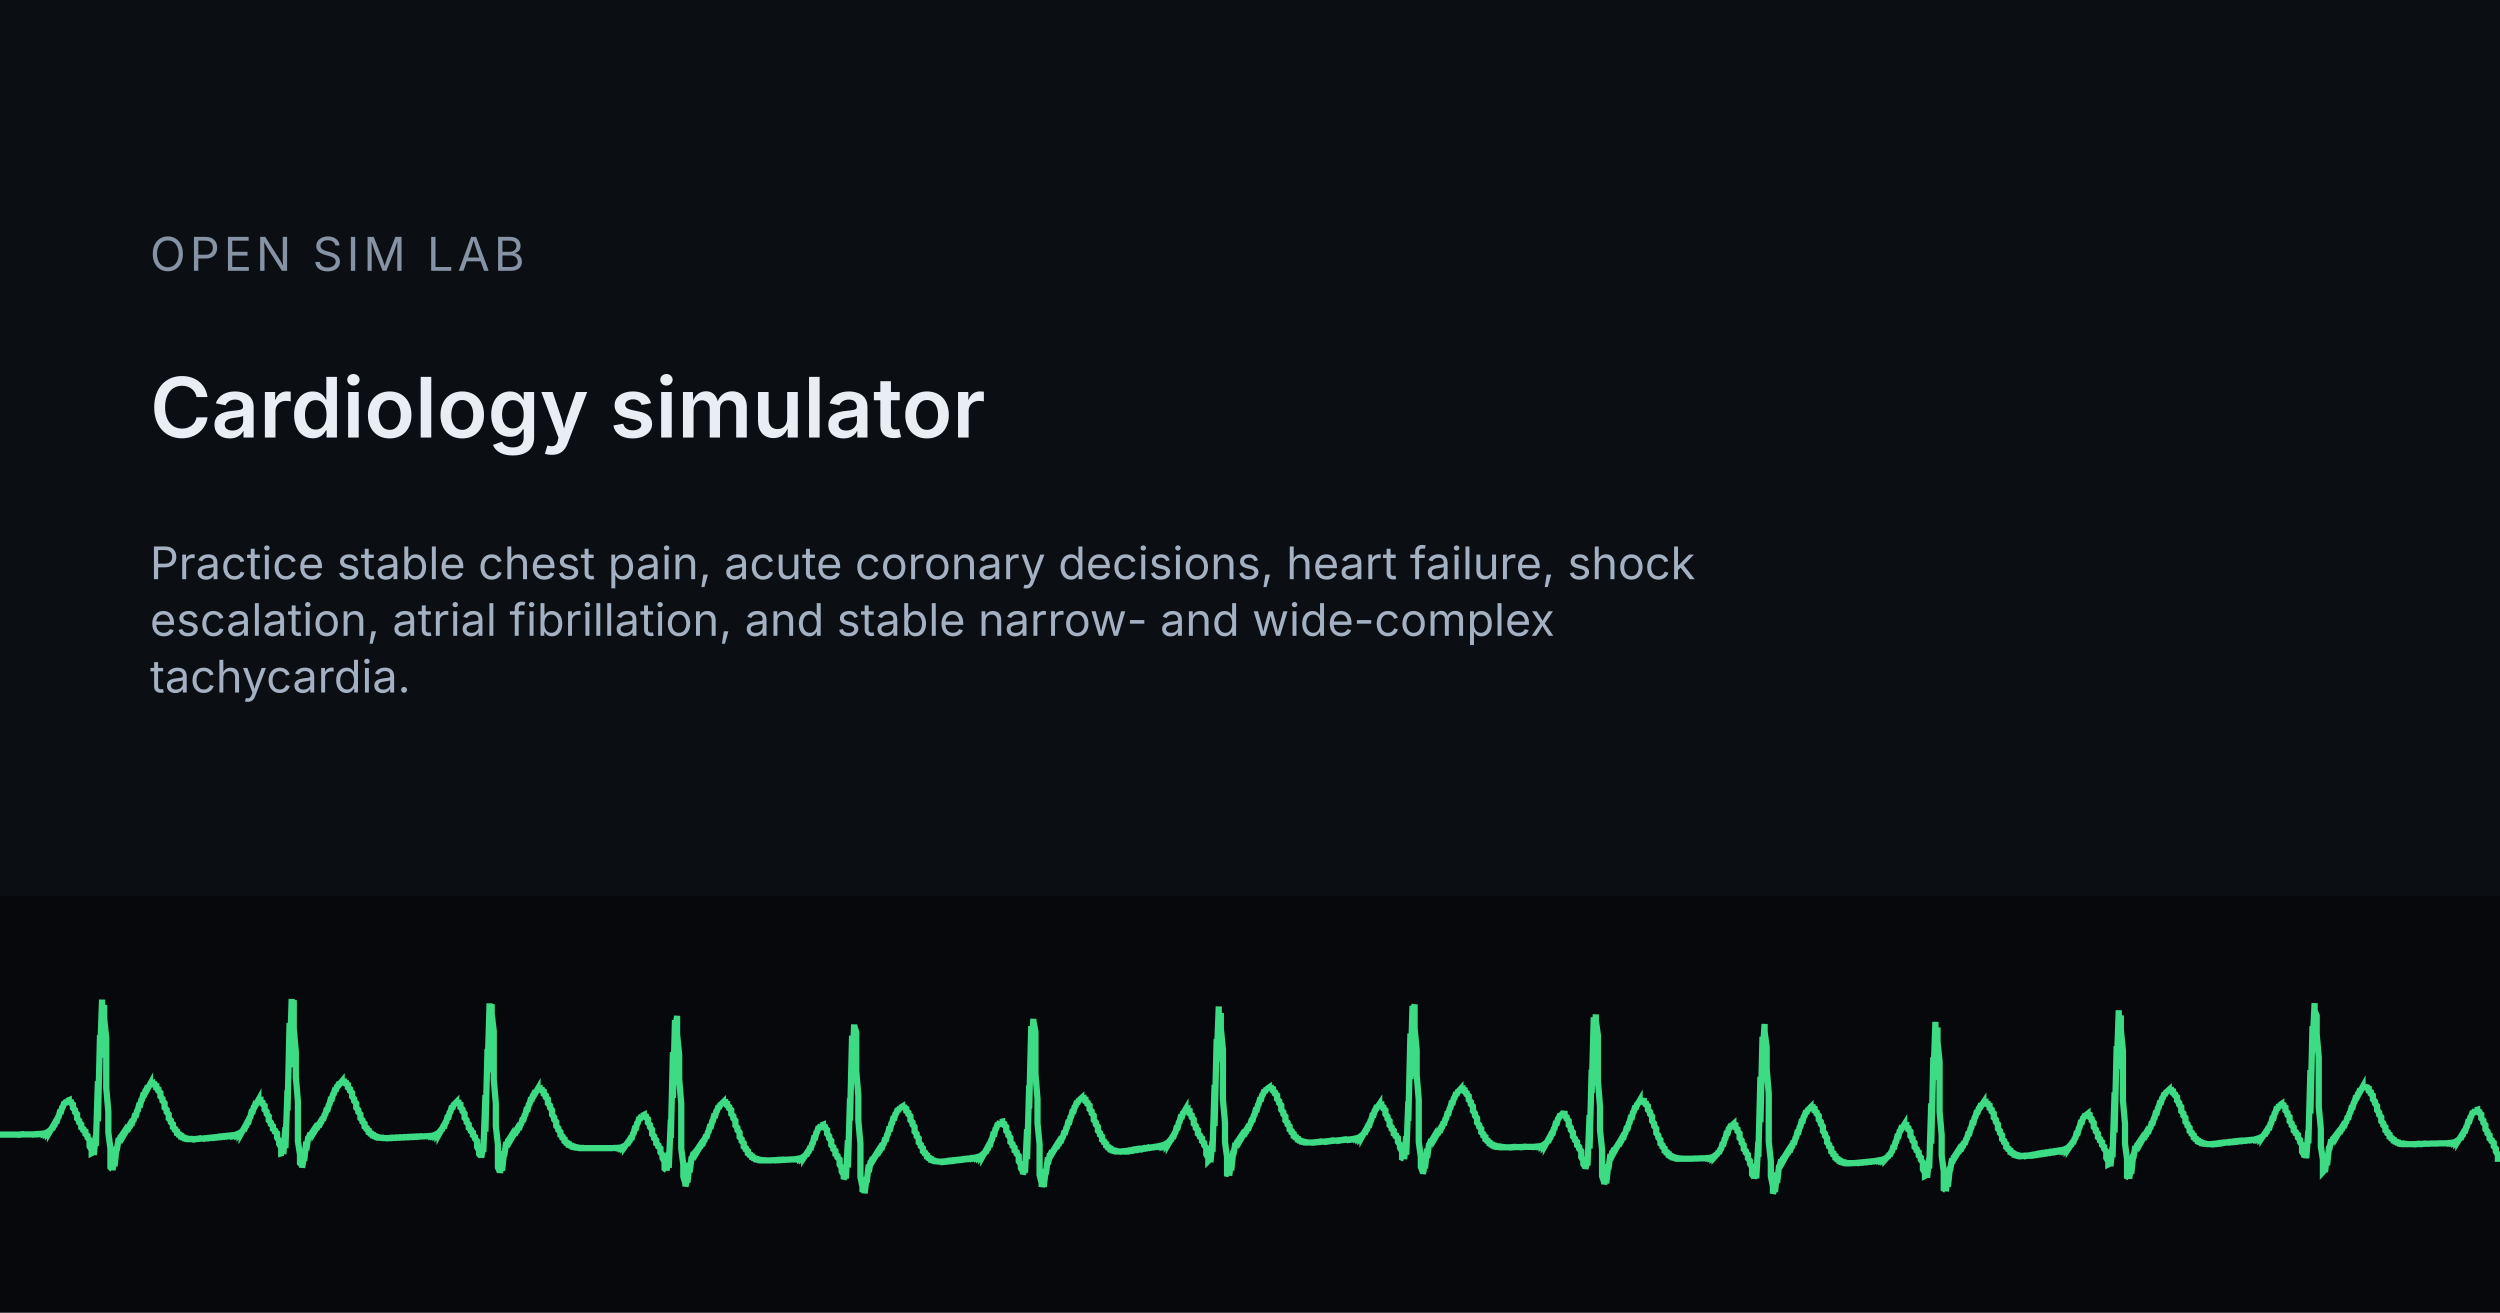
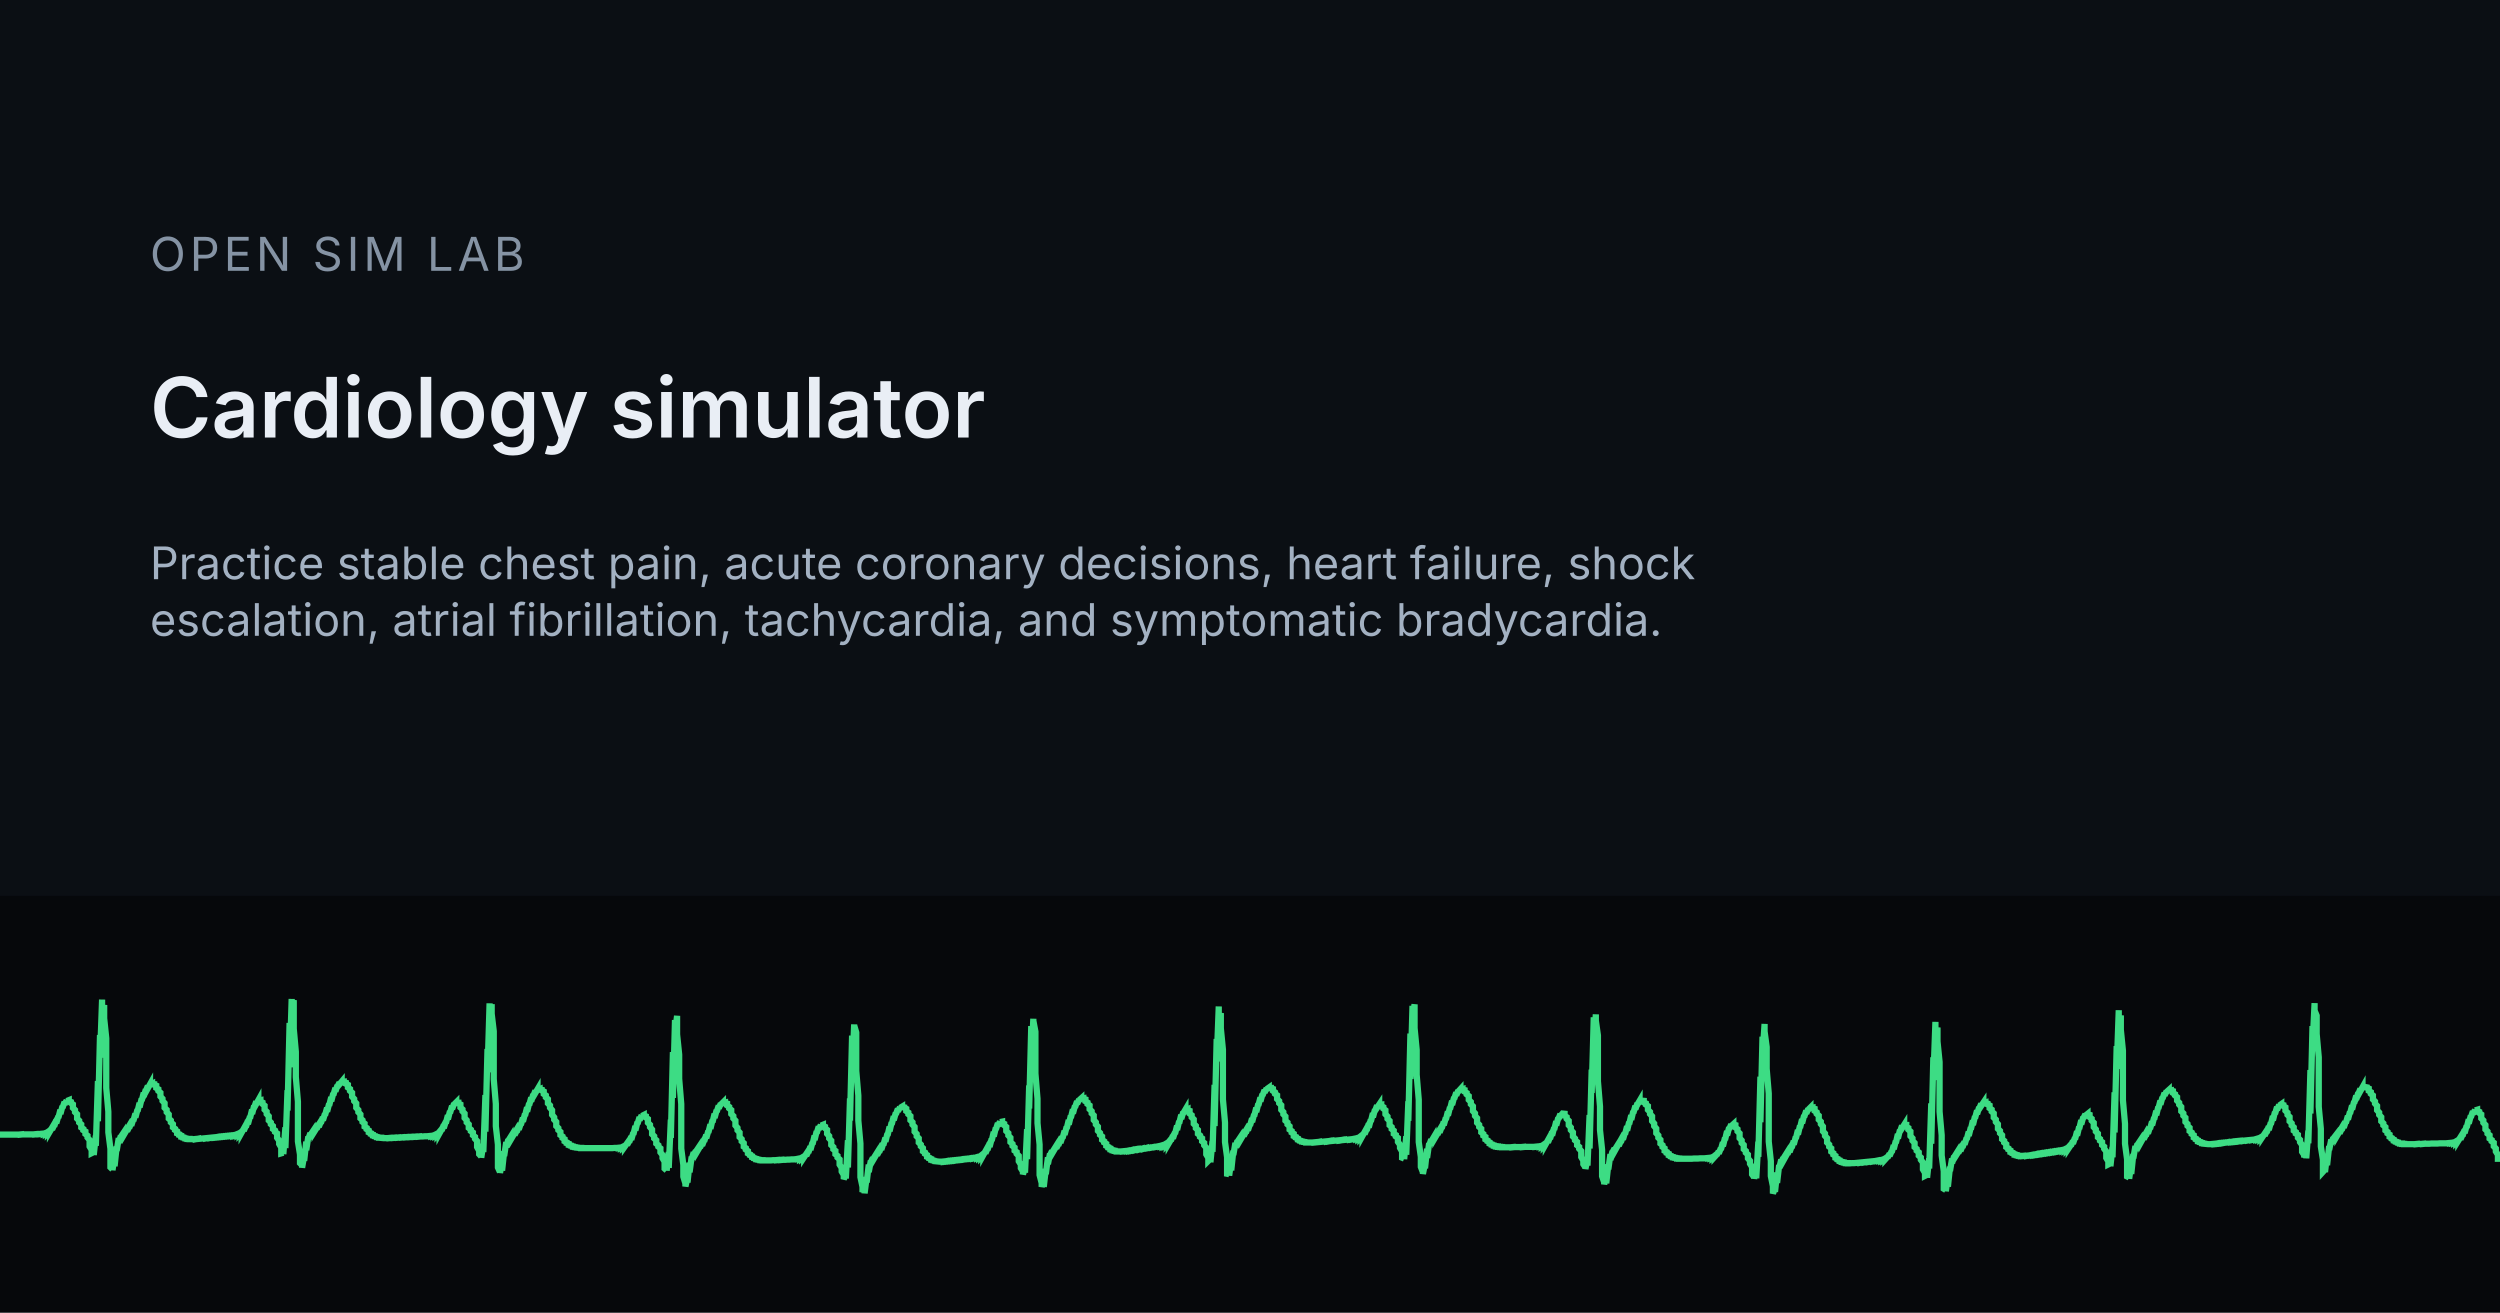
<svg xmlns="http://www.w3.org/2000/svg" width="1200" height="630" viewBox="0 0 1200 630">
  <rect width="1200" height="630" fill="#0B0F14" />
  <rect x="0" y="430" width="1200" height="200" fill="#06080B" />
  <g transform="translate(0 455)">
    <path d="M0 89.6 L0 89.6 L1 89.6 L1 89.6 L2 89.6 L2 89.6 L3 89.6 L3 89.6 L4 89.6 L4 89.6 L5 89.6 L5 89.6 L6 89.6 L6 89.6 L7 89.6 L7 89.6 L8 89.6 L8 89.6 L9 89.6 L9 89.6 L10 89.5 L10 89.6 L11 89.5 L11 89.5 L12 89.5 L12 89.5 L13 89.5 L13 89.5 L14 89.5 L14 89.5 L15 89.5 L15 89.5 L16 89.5 L16 89.5 L17 89.4 L17 89.5 L18 89.4 L18 89.4 L19 89.3 L19 89.4 L20 89.3 L20 89.3 L21 89.1 L21 89.2 L22 88.8 L22 89.0 L23 88.3 L23 88.7 L24 87.6 L24 88.0 L25 86.3 L25 87.2 L26 85.0 L26 85.7 L27 82.6 L27 84.2 L28 80.7 L28 81.6 L29 77.7 L29 79.7 L30 75.9 L30 76.8 L31 73.9 L31 75.1 L32 73.2 L32 73.5 L33 73.1 L33 73.5 L34 73.9 L34 74.4 L35 75.1 L35 76.8 L36 77.8 L36 78.8 L37 79.8 L37 81.9 L38 82.9 L38 83.8 L39 84.7 L39 86.2 L40 86.9 L40 87.5 L41 88.1 L41 89.3 L42 90.1 L42 91.0 L43 92.2 L43 95.3 L44 97.0 L44 98.5 L45 98.0 L45 99.4 L46 90.1 L46 95.0 L47 63.9 L47 83.2 L48 41.8 L48 52.7 L49 24.8 L49 32.7 L50 27.4 L50 33.8 L51 43.4 L51 67.2 L52 78.6 L52 88.5 L53 96.4 L53 105.3 L54 106.3 L54 106.7 L55 99.9 L55 104.8 L56 95.3 L56 97.4 L57 91.3 L57 93.5 L58 90.2 L58 90.7 L59 89.2 L59 89.8 L60 88.4 L60 88.8 L61 87.1 L61 88.0 L62 85.9 L62 86.5 L63 83.9 L63 85.3 L64 82.2 L64 83.1 L65 79.5 L65 81.4 L66 77.5 L66 78.5 L67 74.4 L67 76.5 L68 72.3 L68 73.4 L69 69.5 L69 71.4 L70 67.9 L70 68.7 L71 66.2 L71 67.3 L72 65.5 L72 65.7 L73 65.2 L73 65.3 L74 65.4 L74 65.7 L75 66.1 L75 67.2 L76 67.8 L76 68.6 L77 69.5 L77 71.3 L78 72.4 L78 73.4 L79 74.5 L79 76.7 L80 77.7 L80 78.8 L81 79.9 L81 81.9 L82 82.8 L82 83.7 L83 84.6 L83 86.1 L84 86.8 L84 87.4 L85 88.0 L85 89.0 L86 89.4 L86 89.8 L87 90.1 L87 90.7 L88 90.9 L88 91.1 L89 91.3 L89 91.5 L90 91.6 L90 91.7 L91 91.7 L91 91.8 L92 91.8 L92 91.8 L93 91.8 L93 91.8 L94 91.7 L94 91.8 L95 91.6 L95 91.7 L96 91.6 L96 91.6 L97 91.5 L97 91.5 L98 91.4 L98 91.4 L99 91.3 L99 91.4 L100 91.2 L100 91.2 L101 91.1 L101 91.2 L102 91.0 L102 91.0 L103 90.9 L103 91.0 L104 90.8 L104 90.9 L105 90.7 L105 90.8 L106 90.6 L106 90.7 L107 90.5 L107 90.6 L108 90.4 L108 90.5 L109 90.3 L109 90.4 L110 90.2 L110 90.3 L111 90.1 L111 90.2 L112 90.0 L112 90.1 L113 89.7 L113 89.9 L114 89.5 L114 89.6 L115 88.9 L115 89.3 L116 88.2 L116 88.6 L117 86.8 L117 87.8 L118 85.4 L118 86.1 L119 82.8 L119 84.6 L120 80.8 L120 81.8 L121 77.6 L121 79.7 L122 75.7 L122 76.6 L123 73.7 L123 74.9 L124 73.1 L124 73.3 L125 73.1 L125 73.7 L126 74.2 L126 74.9 L127 75.7 L127 77.6 L128 78.6 L128 79.7 L129 80.8 L129 82.8 L130 83.8 L130 84.6 L131 85.5 L131 86.9 L132 87.6 L132 88.3 L133 89.0 L133 91.1 L134 92.5 L134 94.1 L135 95.8 L135 98.6 L136 98.3 L136 99.0 L137 86.1 L137 96.1 L138 68.3 L138 78.1 L139 36.0 L139 57.3 L140 24.5 L140 28.4 L141 25.1 L141 38.8 L142 49.9 L142 62.0 L143 73.8 L143 92.9 L144 99.2 L144 103.3 L145 104.3 L145 105.5 L146 99.7 L146 102.2 L147 93.0 L147 97.1 L148 90.5 L148 91.6 L149 88.9 L149 89.8 L150 88.3 L150 88.6 L151 87.3 L151 88.0 L152 86.4 L152 86.9 L153 84.8 L153 85.9 L154 83.5 L154 84.2 L155 81.2 L155 82.8 L156 79.5 L156 80.4 L157 76.7 L157 78.6 L158 74.7 L158 75.7 L159 71.6 L159 73.6 L160 69.7 L160 70.7 L161 67.2 L161 68.9 L162 65.9 L162 66.5 L163 64.6 L163 65.4 L164 64.2 L164 64.3 L165 64.2 L165 64.4 L166 64.7 L166 65.2 L167 65.7 L167 67.0 L168 67.7 L168 68.6 L169 69.5 L169 71.4 L170 72.5 L170 73.5 L171 74.6 L171 76.7 L172 77.8 L172 78.8 L173 79.9 L173 81.8 L174 82.7 L174 83.5 L175 84.3 L175 85.8 L176 86.4 L176 87.0 L177 87.6 L177 88.5 L178 88.9 L178 89.3 L179 89.6 L179 90.1 L180 90.3 L180 90.5 L181 90.7 L181 90.9 L182 91.0 L182 91.1 L183 91.1 L183 91.2 L184 91.3 L184 91.3 L185 91.3 L185 91.3 L186 91.3 L186 91.3 L187 91.2 L187 91.3 L188 91.2 L188 91.2 L189 91.1 L189 91.2 L190 91.1 L190 91.1 L191 91.0 L191 91.1 L192 91.0 L192 91.0 L193 90.9 L193 91.0 L194 90.9 L194 90.9 L195 90.8 L195 90.9 L196 90.8 L196 90.8 L197 90.7 L197 90.8 L198 90.7 L198 90.7 L199 90.6 L199 90.7 L200 90.6 L200 90.6 L201 90.5 L201 90.6 L202 90.5 L202 90.5 L203 90.5 L203 90.5 L204 90.4 L204 90.4 L205 90.4 L205 90.4 L206 90.3 L206 90.3 L207 90.2 L207 90.3 L208 90.0 L208 90.1 L209 89.6 L209 89.9 L210 89.2 L210 89.4 L211 88.2 L211 88.9 L212 87.1 L212 87.7 L213 85.0 L213 86.5 L214 83.3 L214 84.2 L215 80.3 L215 82.3 L216 78.3 L216 79.3 L217 75.8 L217 77.4 L218 74.6 L218 75.1 L219 74.1 L219 74.3 L220 74.3 L220 74.6 L221 75.1 L221 76.6 L222 77.5 L222 78.4 L223 79.5 L223 81.6 L224 82.7 L224 83.7 L225 84.7 L225 86.4 L226 87.2 L226 87.9 L227 88.6 L227 89.9 L228 90.7 L228 91.6 L229 92.7 L229 95.6 L230 97.4 L230 99.0 L231 100.1 L231 100.7 L232 94.1 L232 98.0 L233 70.6 L233 88.2 L234 48.5 L234 59.7 L235 26.6 L235 38.3 L236 27.0 L236 31.6 L237 40.0 L237 63.0 L238 74.9 L238 85.6 L239 94.4 L239 105.4 L240 107.6 L240 108.0 L241 102.4 L241 106.9 L242 97.6 L242 99.9 L243 93.2 L243 95.7 L244 91.9 L244 92.5 L245 90.9 L245 91.5 L246 90.2 L246 90.6 L247 88.9 L247 89.8 L248 87.8 L248 88.4 L249 85.8 L249 87.2 L250 84.2 L250 85.0 L251 81.5 L251 83.4 L252 79.6 L252 80.6 L253 76.5 L253 78.6 L254 74.5 L254 75.5 L255 71.8 L255 73.6 L256 70.2 L256 71.0 L257 68.5 L257 69.6 L258 67.9 L258 68.2 L259 67.8 L259 67.9 L260 68.1 L260 68.4 L261 68.9 L261 70.1 L262 70.8 L262 71.7 L263 72.6 L263 74.6 L264 75.6 L264 76.7 L265 77.9 L265 80.1 L266 81.3 L266 82.4 L267 83.5 L267 85.5 L268 86.5 L268 87.4 L269 88.3 L269 89.8 L270 90.5 L270 91.2 L271 91.8 L271 92.8 L272 93.3 L272 93.7 L273 94.0 L273 94.6 L274 94.8 L274 95.0 L275 95.2 L275 95.5 L276 95.6 L276 95.7 L277 95.8 L277 95.9 L278 96.0 L278 96.0 L279 96.0 L279 96.1 L280 96.1 L280 96.1 L281 96.1 L281 96.1 L282 96.1 L282 96.1 L283 96.1 L283 96.1 L284 96.1 L284 96.1 L285 96.1 L285 96.1 L286 96.1 L286 96.1 L287 96.1 L287 96.1 L288 96.1 L288 96.1 L289 96.1 L289 96.1 L290 96.1 L290 96.1 L291 96.1 L291 96.1 L292 96.1 L292 96.1 L293 96.1 L293 96.1 L294 96.1 L294 96.1 L295 96.0 L295 96.0 L296 96.0 L296 96.0 L297 95.9 L297 96.0 L298 95.8 L298 95.9 L299 95.4 L299 95.7 L300 94.9 L300 95.2 L301 93.8 L301 94.6 L302 92.7 L302 93.3 L303 90.5 L303 92.1 L304 88.6 L304 89.6 L305 85.5 L305 87.6 L306 83.5 L306 84.5 L307 81.2 L307 82.7 L308 80.3 L308 80.7 L309 80.2 L309 80.4 L310 80.8 L310 81.4 L311 82.1 L311 83.9 L312 84.9 L312 86.0 L313 87.2 L313 89.4 L314 90.4 L314 91.4 L315 92.3 L315 93.9 L316 94.7 L316 95.4 L317 96.2 L317 98.1 L318 99.4 L318 100.9 L319 102.6 L319 105.9 L320 106.8 L320 106.9 L321 98.0 L321 105.6 L322 82.4 L322 91.2 L323 50.0 L323 72.0 L324 34.6 L324 40.8 L325 32.6 L325 41.5 L326 51.2 L326 62.8 L327 74.9 L327 96.3 L328 104.2 L328 109.8 L329 113.1 L329 114.5 L330 110.3 L330 112.6 L331 103.1 L331 107.7 L332 100.2 L332 101.4 L333 98.1 L333 99.3 L334 97.4 L334 97.8 L335 96.3 L335 97.1 L336 95.4 L336 95.9 L337 93.6 L337 94.9 L338 92.2 L338 92.9 L339 89.7 L339 91.4 L340 87.8 L340 88.7 L341 84.7 L341 86.8 L342 82.6 L342 83.7 L343 79.6 L343 81.6 L344 77.8 L344 78.7 L345 75.7 L345 77.0 L346 74.7 L346 75.2 L347 74.2 L347 74.4 L348 74.2 L348 74.4 L349 74.7 L349 75.6 L350 76.3 L350 77.0 L351 77.8 L351 79.7 L352 80.7 L352 81.8 L353 82.9 L353 85.2 L354 86.4 L354 87.5 L355 88.6 L355 90.8 L356 91.8 L356 92.8 L357 93.7 L357 95.4 L358 96.1 L358 96.8 L359 97.5 L359 98.6 L360 99.1 L360 99.5 L361 99.9 L361 100.5 L362 100.8 L362 101.0 L363 101.2 L363 101.5 L364 101.6 L364 101.7 L365 101.8 L365 101.9 L366 101.9 L366 102.0 L367 102.0 L367 102.0 L368 102.0 L368 102.0 L369 102.0 L369 102.0 L370 102.0 L370 102.0 L371 101.9 L371 101.9 L372 101.9 L372 101.9 L373 101.8 L373 101.9 L374 101.8 L374 101.8 L375 101.7 L375 101.8 L376 101.7 L376 101.7 L377 101.7 L377 101.7 L378 101.6 L378 101.6 L379 101.6 L379 101.6 L380 101.5 L380 101.5 L381 101.5 L381 101.5 L382 101.4 L382 101.4 L383 101.2 L383 101.3 L384 101.1 L384 101.2 L385 100.6 L385 100.9 L386 100.1 L386 100.4 L387 98.9 L387 99.8 L388 97.7 L388 98.3 L389 95.3 L389 97.0 L390 93.3 L390 94.3 L391 90.1 L391 92.2 L392 88.0 L392 89.0 L393 85.7 L393 87.1 L394 85.0 L394 85.3 L395 84.9 L395 85.3 L396 85.8 L396 86.5 L397 87.3 L397 89.2 L398 90.3 L398 91.4 L399 92.5 L399 94.6 L400 95.6 L400 96.6 L401 97.4 L401 99.0 L402 99.8 L402 100.6 L403 101.5 L403 104.0 L404 105.6 L404 107.3 L405 109.0 L405 111.0 L406 108.9 L406 110.7 L407 92.3 L407 105.4 L408 72.2 L408 82.9 L409 42.1 L409 60.9 L410 36.7 L410 37.2 L411 40.6 L411 59.0 L412 70.9 L412 82.9 L413 93.9 L413 110.0 L414 114.7 L414 117.2 L415 115.0 L415 117.8 L416 110.0 L416 112.6 L417 104.0 L417 107.6 L418 102.1 L418 102.9 L419 100.7 L419 101.5 L420 99.9 L420 100.3 L421 98.6 L421 99.5 L422 97.5 L422 98.1 L423 95.5 L423 96.9 L424 93.8 L424 94.7 L425 91.1 L425 93.0 L426 89.0 L426 90.1 L427 85.8 L427 88.0 L428 83.7 L428 84.8 L429 80.8 L429 82.7 L430 79.1 L430 79.9 L431 77.2 L431 78.4 L432 76.5 L432 76.8 L433 76.2 L433 76.3 L434 76.5 L434 76.7 L435 77.2 L435 78.3 L436 79.0 L436 79.8 L437 80.7 L437 82.7 L438 83.7 L438 84.8 L439 85.9 L439 88.2 L440 89.3 L440 90.4 L441 91.4 L441 93.4 L442 94.4 L442 95.2 L443 96.1 L443 97.6 L444 98.2 L444 98.8 L445 99.4 L445 100.3 L446 100.7 L446 101.0 L447 101.3 L447 101.8 L448 102.0 L448 102.1 L449 102.3 L449 102.4 L450 102.5 L450 102.5 L451 102.6 L451 102.6 L452 102.6 L452 102.6 L453 102.5 L453 102.6 L454 102.4 L454 102.5 L455 102.3 L455 102.4 L456 102.2 L456 102.3 L457 102.1 L457 102.2 L458 102.0 L458 102.1 L459 101.9 L459 102.0 L460 101.8 L460 101.8 L461 101.6 L461 101.7 L462 101.5 L462 101.6 L463 101.4 L463 101.5 L464 101.3 L464 101.3 L465 101.1 L465 101.2 L466 101.0 L466 101.1 L467 100.9 L467 101.0 L468 100.7 L468 100.8 L469 100.5 L469 100.7 L470 100.2 L470 100.4 L471 99.6 L471 100.1 L472 99.0 L472 99.4 L473 97.6 L473 98.6 L474 96.3 L474 97.0 L475 93.7 L475 95.5 L476 91.6 L476 92.6 L477 88.3 L477 90.5 L478 86.3 L478 87.2 L479 84.1 L479 85.4 L480 83.4 L480 83.6 L481 83.4 L481 83.9 L482 84.4 L482 85.1 L483 85.9 L483 87.9 L484 88.9 L484 90.0 L485 91.1 L485 93.2 L486 94.1 L486 95.0 L487 95.8 L487 97.3 L488 98.0 L488 98.8 L489 99.8 L489 102.4 L490 104.0 L490 105.7 L491 107.3 L491 108.7 L492 105.6 L492 107.9 L493 87.0 L493 101.4 L494 66.0 L494 77.1 L495 37.5 L495 54.8 L496 34.0 L496 34.9 L497 40.2 L497 60.3 L498 72.4 L498 84.1 L499 94.4 L499 109.0 L500 112.9 L500 114.7 L501 111.2 L501 114.7 L502 106.1 L502 108.6 L503 100.5 L503 103.8 L504 98.7 L504 99.5 L505 97.4 L505 98.2 L506 96.6 L506 97.0 L507 95.3 L507 96.2 L508 94.2 L508 94.8 L509 92.2 L509 93.6 L510 90.6 L510 91.4 L511 87.8 L511 89.7 L512 85.8 L512 86.8 L513 82.6 L513 84.8 L514 80.5 L514 81.6 L515 77.5 L515 79.5 L516 75.7 L516 76.6 L517 73.6 L517 74.9 L518 72.7 L518 73.1 L519 72.2 L519 72.4 L520 72.2 L520 72.4 L521 72.7 L521 73.6 L522 74.2 L522 74.9 L523 75.6 L523 77.4 L524 78.4 L524 79.4 L525 80.4 L525 82.6 L526 83.7 L526 84.7 L527 85.8 L527 87.8 L528 88.8 L528 89.7 L529 90.5 L529 92.1 L530 92.8 L530 93.4 L531 94.0 L531 95.0 L532 95.5 L532 95.9 L533 96.2 L533 96.8 L534 97.0 L534 97.2 L535 97.3 L535 97.5 L536 97.6 L536 97.7 L537 97.7 L537 97.7 L538 97.7 L538 97.7 L539 97.6 L539 97.7 L540 97.6 L540 97.6 L541 97.4 L541 97.5 L542 97.3 L542 97.4 L543 97.1 L543 97.3 L544 97.0 L544 97.1 L545 96.8 L545 97.0 L546 96.7 L546 96.8 L547 96.6 L547 96.7 L548 96.4 L548 96.5 L549 96.3 L549 96.4 L550 96.1 L550 96.2 L551 96.0 L551 96.1 L552 95.9 L552 95.9 L553 95.7 L553 95.8 L554 95.6 L554 95.6 L555 95.4 L555 95.5 L556 95.3 L556 95.3 L557 95.0 L557 95.2 L558 94.9 L558 95.0 L559 94.4 L559 94.7 L560 94.0 L560 94.3 L561 93.1 L561 93.8 L562 92.1 L562 92.6 L563 90.1 L563 91.5 L564 88.4 L564 89.3 L565 85.3 L565 87.4 L566 83.1 L566 84.2 L567 80.1 L567 82.1 L568 78.7 L568 79.3 L569 77.6 L569 78.1 L570 77.6 L570 77.9 L571 78.2 L571 79.5 L572 80.3 L572 81.3 L573 82.3 L573 84.4 L574 85.4 L574 86.5 L575 87.4 L575 89.2 L576 90.0 L576 90.7 L577 91.4 L577 92.8 L578 93.6 L578 94.7 L579 95.9 L579 99.1 L580 100.8 L580 102.2 L581 101.2 L581 102.9 L582 92.7 L582 97.9 L583 65.7 L583 85.5 L584 43.7 L584 54.5 L585 28.1 L585 34.9 L586 31.3 L586 38.6 L587 48.8 L587 72.7 L588 83.8 L588 93.2 L589 100.5 L589 108.4 L590 108.6 L590 109.3 L591 101.8 L591 106.8 L592 97.3 L592 99.4 L593 93.6 L593 95.7 L594 92.5 L594 93.0 L595 91.5 L595 92.2 L596 90.7 L596 91.1 L597 89.4 L597 90.3 L598 88.2 L598 88.8 L599 86.1 L599 87.6 L600 84.5 L600 85.3 L601 81.8 L601 83.6 L602 79.8 L602 80.8 L603 76.7 L603 78.8 L604 74.7 L604 75.7 L605 71.8 L605 73.7 L606 70.1 L606 70.9 L607 68.2 L607 69.4 L608 67.4 L608 67.8 L609 67.1 L609 67.2 L610 67.2 L610 67.4 L611 67.7 L611 68.6 L612 69.3 L612 70.0 L613 70.7 L613 72.5 L614 73.5 L614 74.5 L615 75.5 L615 77.7 L616 78.8 L616 79.8 L617 80.9 L617 82.9 L618 83.8 L618 84.7 L619 85.6 L619 87.2 L620 87.9 L620 88.6 L621 89.2 L621 90.3 L622 90.7 L622 91.1 L623 91.5 L623 92.1 L624 92.4 L624 92.6 L625 92.8 L625 93.0 L626 93.1 L626 93.2 L627 93.3 L627 93.4 L628 93.4 L628 93.4 L629 93.4 L629 93.4 L630 93.4 L630 93.4 L631 93.3 L631 93.4 L632 93.3 L632 93.3 L633 93.1 L633 93.2 L634 93.1 L634 93.1 L635 93.0 L635 93.0 L636 92.9 L636 92.9 L637 92.8 L637 92.9 L638 92.7 L638 92.8 L639 92.6 L639 92.7 L640 92.6 L640 92.6 L641 92.5 L641 92.5 L642 92.4 L642 92.4 L643 92.3 L643 92.4 L644 92.2 L644 92.3 L645 92.1 L645 92.2 L646 92.1 L646 92.1 L647 92.0 L647 92.0 L648 91.9 L648 92.0 L649 91.8 L649 91.9 L650 91.7 L650 91.7 L651 91.4 L651 91.6 L652 91.2 L652 91.3 L653 90.5 L653 91.0 L654 89.9 L654 90.2 L655 88.4 L655 89.4 L656 87.0 L656 87.7 L657 84.4 L657 86.2 L658 82.4 L658 83.4 L659 79.3 L659 81.3 L660 77.5 L660 78.3 L661 75.6 L661 76.7 L662 75.2 L662 75.3 L663 75.2 L663 75.8 L664 76.4 L664 77.1 L665 77.9 L665 79.8 L666 80.9 L666 82.0 L667 83.0 L667 85.1 L668 86.0 L668 86.9 L669 87.7 L669 89.2 L670 89.8 L670 90.5 L671 91.2 L671 93.1 L672 94.5 L672 96.0 L673 97.7 L673 100.7 L674 101.1 L674 101.4 L675 90.4 L675 99.3 L676 73.6 L676 83.0 L677 41.1 L677 62.9 L678 27.8 L678 32.7 L679 27.1 L679 38.5 L680 49.0 L680 60.9 L681 72.9 L681 93.2 L682 100.3 L682 105.1 L683 107.7 L683 108.5 L684 103.4 L684 105.8 L685 96.4 L685 100.8 L686 93.7 L686 94.8 L687 91.9 L687 92.9 L688 91.2 L688 91.5 L689 90.1 L689 90.8 L690 89.1 L690 89.6 L691 87.3 L691 88.6 L692 85.9 L692 86.7 L693 83.4 L693 85.1 L694 81.5 L694 82.5 L695 78.5 L695 80.5 L696 76.4 L696 77.4 L697 73.4 L697 75.4 L698 71.6 L698 72.5 L699 69.4 L699 70.8 L700 68.4 L700 68.9 L701 67.8 L701 68.1 L702 67.8 L702 67.9 L703 68.2 L703 69.0 L704 69.6 L704 70.3 L705 71.1 L705 72.9 L706 73.9 L706 75.0 L707 76.0 L707 78.3 L708 79.4 L708 80.6 L709 81.7 L709 83.9 L710 84.9 L710 85.9 L711 86.8 L711 88.5 L712 89.3 L712 90.1 L713 90.7 L713 91.9 L714 92.4 L714 92.8 L715 93.3 L715 93.9 L716 94.2 L716 94.5 L717 94.7 L717 95.0 L718 95.1 L718 95.3 L719 95.3 L719 95.5 L720 95.5 L720 95.6 L721 95.6 L721 95.7 L722 95.7 L722 95.7 L723 95.7 L723 95.7 L724 95.7 L724 95.7 L725 95.7 L725 95.7 L726 95.6 L726 95.7 L727 95.6 L727 95.6 L728 95.6 L728 95.6 L729 95.6 L729 95.6 L730 95.6 L730 95.6 L731 95.5 L731 95.6 L732 95.5 L732 95.5 L733 95.5 L733 95.5 L734 95.5 L734 95.5 L735 95.5 L735 95.5 L736 95.5 L736 95.5 L737 95.4 L737 95.5 L738 95.4 L738 95.4 L739 95.2 L739 95.3 L740 95.0 L740 95.1 L741 94.4 L741 94.9 L742 93.8 L742 94.1 L743 92.3 L743 93.4 L744 90.9 L744 91.7 L745 88.3 L745 90.1 L746 86.2 L746 87.3 L747 83.2 L747 85.2 L748 81.4 L748 82.2 L749 79.7 L749 80.7 L750 79.5 L750 79.5 L751 79.6 L751 80.5 L752 81.2 L752 82.0 L753 83.0 L753 85.1 L754 86.2 L754 87.4 L755 88.5 L755 90.5 L756 91.5 L756 92.3 L757 93.1 L757 94.7 L758 95.5 L758 96.4 L759 97.5 L759 100.4 L760 102.1 L760 103.8 L761 105.3 L761 106.1 L762 101.4 L762 104.5 L763 80.2 L763 96.3 L764 58.4 L764 69.6 L765 33.3 L765 47.7 L766 31.9 L766 34.9 L767 42.0 L767 64.0 L768 76.1 L768 87.4 L769 96.9 L769 109.6 L770 112.5 L770 113.5 L771 108.9 L771 113.0 L772 103.9 L772 106.3 L773 99.0 L773 101.8 L774 97.5 L774 98.1 L775 96.2 L775 97.0 L776 95.4 L776 95.8 L777 94.0 L777 95.0 L778 92.7 L778 93.4 L779 90.4 L779 92.0 L780 88.6 L780 89.5 L781 85.6 L781 87.7 L782 83.5 L782 84.6 L783 80.3 L783 82.5 L784 78.3 L784 79.3 L785 75.8 L785 77.4 L786 74.5 L786 75.1 L787 73.4 L787 74.0 L788 73.3 L788 73.3 L789 73.4 L789 74.1 L790 74.6 L790 75.2 L791 75.9 L791 77.7 L792 78.7 L792 79.7 L793 80.8 L793 83.1 L794 84.3 L794 85.5 L795 86.7 L795 88.9 L796 90.0 L796 91.1 L797 92.1 L797 93.9 L798 94.7 L798 95.5 L799 96.2 L799 97.4 L800 97.9 L800 98.4 L801 98.8 L801 99.5 L802 99.8 L802 100.1 L803 100.3 L803 100.6 L804 100.7 L804 100.8 L805 100.9 L805 101.1 L806 101.1 L806 101.2 L807 101.2 L807 101.2 L808 101.2 L808 101.2 L809 101.2 L809 101.2 L810 101.2 L810 101.2 L811 101.2 L811 101.2 L812 101.2 L812 101.2 L813 101.1 L813 101.1 L814 101.1 L814 101.1 L815 101.1 L815 101.1 L816 101.0 L816 101.0 L817 101.0 L817 101.0 L818 101.0 L818 101.0 L819 100.9 L819 100.9 L820 100.8 L820 100.9 L821 100.7 L821 100.8 L822 100.4 L822 100.6 L823 99.8 L823 100.3 L824 99.2 L824 99.5 L825 97.6 L825 98.7 L826 96.1 L826 96.9 L827 93.3 L827 95.2 L828 91.1 L828 92.2 L829 87.9 L829 90.0 L830 86.1 L830 87.0 L831 84.7 L831 85.5 L832 84.6 L832 84.7 L833 85.0 L833 86.2 L834 87.0 L834 88.0 L835 89.0 L835 91.3 L836 92.4 L836 93.6 L837 94.6 L837 96.6 L838 97.5 L838 98.3 L839 99.2 L839 101.0 L840 102.2 L840 103.6 L841 105.2 L841 108.7 L842 110.1 L842 110.8 L843 105.6 L843 110.6 L844 93.0 L844 100.3 L845 61.8 L845 83.7 L846 42.6 L846 51.2 L847 36.5 L847 40.1 L848 47.6 L848 58.0 L849 69.9 L849 93.0 L850 102.3 L850 109.5 L851 114.4 L851 117.9 L852 115.3 L852 117.1 L853 107.8 L853 112.8 L854 104.2 L854 105.8 L855 101.6 L855 103.0 L856 100.7 L856 101.1 L857 99.5 L857 100.3 L858 98.5 L858 99.0 L859 96.7 L859 98.0 L860 95.2 L860 96.0 L861 92.6 L861 94.4 L862 90.6 L862 91.6 L863 87.4 L863 89.6 L864 85.3 L864 86.4 L865 82.2 L865 84.2 L866 80.3 L866 81.2 L867 78.1 L867 79.5 L868 77.2 L868 77.6 L869 76.6 L869 76.9 L870 76.7 L870 76.9 L871 77.2 L871 78.2 L872 78.9 L872 79.6 L873 80.5 L873 82.4 L874 83.4 L874 84.5 L875 85.7 L875 88.0 L876 89.1 L876 90.2 L877 91.3 L877 93.4 L878 94.4 L878 95.4 L879 96.2 L879 97.8 L880 98.5 L880 99.2 L881 99.8 L881 100.8 L882 101.2 L882 101.6 L883 101.9 L883 102.4 L884 102.6 L884 102.8 L885 102.9 L885 103.1 L886 103.2 L886 103.3 L887 103.3 L887 103.4 L888 103.4 L888 103.4 L889 103.3 L889 103.3 L890 103.3 L890 103.3 L891 103.2 L891 103.2 L892 103.1 L892 103.1 L893 103.0 L893 103.1 L894 102.9 L894 102.9 L895 102.8 L895 102.9 L896 102.7 L896 102.7 L897 102.6 L897 102.7 L898 102.5 L898 102.5 L899 102.4 L899 102.5 L900 102.3 L900 102.3 L901 102.1 L901 102.2 L902 102.0 L902 102.1 L903 101.8 L903 102.0 L904 101.5 L904 101.7 L905 101.0 L905 101.4 L906 100.3 L906 100.7 L907 98.8 L907 99.9 L908 97.5 L908 98.2 L909 94.7 L909 96.6 L910 92.6 L910 93.7 L911 89.3 L911 91.5 L912 87.3 L912 88.2 L913 85.3 L913 86.5 L914 84.9 L914 85.0 L915 85.0 L915 85.8 L916 86.4 L916 87.2 L917 88.1 L917 90.3 L918 91.4 L918 92.5 L919 93.6 L919 95.6 L920 96.5 L920 97.3 L921 98.1 L921 99.7 L922 100.6 L922 101.7 L923 103.0 L923 106.3 L924 108.0 L924 109.4 L925 108.9 L925 110.3 L926 101.0 L926 105.9 L927 74.6 L927 94.0 L928 52.5 L928 63.4 L929 35.5 L929 43.4 L930 38.2 L930 44.9 L931 54.8 L931 78.6 L932 89.9 L932 99.6 L933 107.2 L933 115.6 L934 116.2 L934 116.8 L935 109.6 L935 114.6 L936 105.0 L936 107.1 L937 101.1 L937 103.3 L938 99.9 L938 100.4 L939 98.8 L939 99.5 L940 97.9 L940 98.4 L941 96.4 L941 97.5 L942 95.1 L942 95.8 L943 92.9 L943 94.4 L944 91.1 L944 92.0 L945 88.2 L945 90.2 L946 86.1 L946 87.1 L947 82.8 L947 85.0 L948 80.8 L948 81.8 L949 78.0 L949 79.8 L950 76.4 L950 77.2 L951 74.8 L951 75.8 L952 74.3 L952 74.5 L953 74.2 L953 74.4 L954 74.7 L954 75.1 L955 75.6 L955 76.9 L956 77.6 L956 78.5 L957 79.4 L957 81.4 L958 82.4 L958 83.5 L959 84.6 L959 86.8 L960 87.8 L960 88.9 L961 89.9 L961 91.8 L962 92.6 L962 93.4 L963 94.2 L963 95.6 L964 96.2 L964 96.7 L965 97.2 L965 98.0 L966 98.3 L966 98.6 L967 98.9 L967 99.3 L968 99.4 L968 99.6 L969 99.7 L969 99.8 L970 99.8 L970 99.9 L971 99.8 L971 99.9 L972 99.8 L972 99.8 L973 99.7 L973 99.8 L974 99.6 L974 99.6 L975 99.4 L975 99.5 L976 99.3 L976 99.4 L977 99.1 L977 99.3 L978 99.0 L978 99.1 L979 98.8 L979 99.0 L980 98.7 L980 98.8 L981 98.5 L981 98.7 L982 98.4 L982 98.5 L983 98.2 L983 98.4 L984 98.1 L984 98.2 L985 97.9 L985 98.1 L986 97.8 L986 97.9 L987 97.6 L987 97.8 L988 97.5 L988 97.6 L989 97.3 L989 97.4 L990 97.1 L990 97.2 L991 96.7 L991 97.0 L992 96.3 L992 96.6 L993 95.5 L993 96.1 L994 94.6 L994 95.1 L995 92.7 L995 94.0 L996 91.0 L996 91.9 L997 88.0 L997 90.1 L998 85.8 L998 86.9 L999 82.7 L999 84.7 L1000 81.1 L1000 81.8 L1001 79.8 L1001 80.5 L1002 79.7 L1002 79.8 L1003 80.1 L1003 81.2 L1004 82.0 L1004 82.9 L1005 83.9 L1005 86.0 L1006 87.1 L1006 88.1 L1007 89.1 L1007 90.9 L1008 91.7 L1008 92.5 L1009 93.2 L1009 94.6 L1010 95.4 L1010 96.4 L1011 97.7 L1011 100.8 L1012 102.5 L1012 103.9 L1013 103.4 L1013 104.8 L1014 95.6 L1014 100.5 L1015 69.3 L1015 88.6 L1016 47.1 L1016 58.1 L1017 29.9 L1017 38.0 L1018 32.4 L1018 39.3 L1019 49.3 L1019 73.1 L1020 84.4 L1020 94.0 L1021 101.5 L1021 109.7 L1022 110.2 L1022 110.8 L1023 103.5 L1023 108.5 L1024 98.9 L1024 101.0 L1025 95.1 L1025 97.3 L1026 94.0 L1026 94.5 L1027 93.0 L1027 93.7 L1028 92.2 L1028 92.6 L1029 90.8 L1029 91.8 L1030 89.7 L1030 90.3 L1031 87.6 L1031 89.1 L1032 86.0 L1032 86.9 L1033 83.3 L1033 85.2 L1034 81.3 L1034 82.3 L1035 78.2 L1035 80.3 L1036 76.2 L1036 77.2 L1037 73.3 L1037 75.2 L1038 71.6 L1038 72.4 L1039 69.6 L1039 70.8 L1040 68.7 L1040 69.1 L1041 68.2 L1041 68.4 L1042 68.3 L1042 68.4 L1043 68.7 L1043 69.6 L1044 70.2 L1044 70.8 L1045 71.6 L1045 73.3 L1046 74.3 L1046 75.2 L1047 76.3 L1047 78.4 L1048 79.4 L1048 80.5 L1049 81.5 L1049 83.5 L1050 84.5 L1050 85.4 L1051 86.3 L1051 87.9 L1052 88.6 L1052 89.3 L1053 89.9 L1053 91.0 L1054 91.5 L1054 91.9 L1055 92.3 L1055 92.9 L1056 93.1 L1056 93.3 L1057 93.5 L1057 93.8 L1058 93.9 L1058 94.0 L1059 94.1 L1059 94.1 L1060 94.2 L1060 94.2 L1061 94.2 L1061 94.2 L1062 94.1 L1062 94.1 L1063 94.0 L1063 94.1 L1064 93.9 L1064 94.0 L1065 93.8 L1065 93.9 L1066 93.7 L1066 93.8 L1067 93.6 L1067 93.7 L1068 93.5 L1068 93.5 L1069 93.3 L1069 93.4 L1070 93.3 L1070 93.3 L1071 93.1 L1071 93.2 L1072 93.0 L1072 93.1 L1073 92.9 L1073 93.0 L1074 92.8 L1074 92.9 L1075 92.7 L1075 92.8 L1076 92.6 L1076 92.6 L1077 92.5 L1077 92.6 L1078 92.4 L1078 92.4 L1079 92.3 L1079 92.4 L1080 92.2 L1080 92.2 L1081 92.1 L1081 92.2 L1082 92.0 L1082 92.0 L1083 91.7 L1083 91.9 L1084 91.5 L1084 91.6 L1085 91.0 L1085 91.4 L1086 90.5 L1086 90.7 L1087 89.2 L1087 90.1 L1088 88.1 L1088 88.7 L1089 85.7 L1089 87.4 L1090 83.8 L1090 84.8 L1091 80.7 L1091 82.8 L1092 78.7 L1092 79.7 L1093 76.3 L1093 77.8 L1094 75.3 L1094 75.7 L1095 75.0 L1095 75.1 L1096 75.4 L1096 75.9 L1097 76.5 L1097 78.1 L1098 79.1 L1098 80.1 L1099 81.1 L1099 83.2 L1100 84.2 L1100 85.2 L1101 86.1 L1101 87.7 L1102 88.4 L1102 89.1 L1103 89.7 L1103 91.1 L1104 92.1 L1104 93.2 L1105 94.6 L1105 97.9 L1106 99.4 L1106 100.6 L1107 97.9 L1107 101.0 L1108 87.7 L1108 93.8 L1109 58.6 L1109 79.5 L1110 37.5 L1110 47.4 L1111 26.5 L1111 30.1 L1112 32.5 L1112 41.3 L1113 52.5 L1113 76.3 L1114 86.8 L1114 95.3 L1115 101.6 L1115 107.5 L1116 106.4 L1116 107.6 L1117 99.2 L1117 104.3 L1118 95.1 L1118 97.0 L1119 92.0 L1119 93.7 L1120 91.1 L1120 91.5 L1121 90.2 L1121 90.8 L1122 89.4 L1122 89.8 L1123 88.1 L1123 89.0 L1124 86.9 L1124 87.5 L1125 84.9 L1125 86.3 L1126 83.3 L1126 84.1 L1127 80.6 L1127 82.4 L1128 78.6 L1128 79.6 L1129 75.6 L1129 77.6 L1130 73.6 L1130 74.6 L1131 70.9 L1131 72.7 L1132 69.4 L1132 70.1 L1133 67.6 L1133 68.7 L1134 66.9 L1134 67.2 L1135 66.7 L1135 66.7 L1136 66.9 L1136 67.1 L1137 67.5 L1137 68.6 L1138 69.2 L1138 70.0 L1139 70.8 L1139 72.7 L1140 73.7 L1140 74.7 L1141 75.8 L1141 77.9 L1142 79.0 L1142 80.1 L1143 81.2 L1143 83.2 L1144 84.2 L1144 85.1 L1145 86.0 L1145 87.6 L1146 88.3 L1146 89.0 L1147 89.6 L1147 90.7 L1148 91.2 L1148 91.6 L1149 92.0 L1149 92.6 L1150 92.9 L1150 93.1 L1151 93.3 L1151 93.6 L1152 93.8 L1152 93.9 L1153 93.9 L1153 94.1 L1154 94.1 L1154 94.2 L1155 94.2 L1155 94.2 L1156 94.2 L1156 94.2 L1157 94.2 L1157 94.2 L1158 94.2 L1158 94.2 L1159 94.2 L1159 94.2 L1160 94.1 L1160 94.2 L1161 94.1 L1161 94.1 L1162 94.1 L1162 94.1 L1163 94.0 L1163 94.1 L1164 94.0 L1164 94.0 L1165 94.0 L1165 94.0 L1166 94.0 L1166 94.0 L1167 93.9 L1167 93.9 L1168 93.9 L1168 93.9 L1169 93.9 L1169 93.9 L1170 93.9 L1170 93.9 L1171 93.8 L1171 93.8 L1172 93.8 L1172 93.8 L1173 93.8 L1173 93.8 L1174 93.8 L1174 93.8 L1175 93.7 L1175 93.7 L1176 93.6 L1176 93.7 L1177 93.5 L1177 93.6 L1178 93.3 L1178 93.4 L1179 92.8 L1179 93.2 L1180 92.2 L1180 92.5 L1181 90.9 L1181 91.9 L1182 89.7 L1182 90.3 L1183 87.3 L1183 88.9 L1184 85.3 L1184 86.3 L1185 82.3 L1185 84.3 L1186 80.5 L1186 81.4 L1187 78.4 L1187 79.7 L1188 77.8 L1188 78.0 L1189 77.7 L1189 78.1 L1190 78.6 L1190 79.2 L1191 79.9 L1191 81.8 L1192 82.8 L1192 83.9 L1193 85.0 L1193 87.1 L1194 88.1 L1194 89.1 L1195 89.9 L1195 91.5 L1196 92.2 L1196 92.8 L1197 93.5 L1197 95.2 L1198 96.3 L1198 97.7 L1199 99.3 L1199 102.7" fill="none" stroke="#3DDC84" stroke-width="3" />
  </g>
  <text x="72" y="130" font-family="Inter, system-ui, sans-serif" font-size="22.4" letter-spacing="2" fill="#8593A4">OPEN SIM LAB</text>
  <text x="72" y="210" font-family="Inter, system-ui, sans-serif" font-size="40" font-weight="600" fill="#E9EEF5">Cardiology simulator</text>
  <text x="72" y="278" font-family="Inter, system-ui, sans-serif" font-size="21.6" fill="#A3B1C2">Practice stable chest pain, acute coronary decisions, heart failure, shock</text>
-   <text x="72" y="305.2" font-family="Inter, system-ui, sans-serif" font-size="21.6" fill="#A3B1C2">escalation, atrial fibrillation, and stable narrow- and wide-complex</text>
-   <text x="72" y="332.4" font-family="Inter, system-ui, sans-serif" font-size="21.6" fill="#A3B1C2">tachycardia.</text>
+   <text x="72" y="305.2" font-family="Inter, system-ui, sans-serif" font-size="21.6" fill="#A3B1C2">escalation, atrial fibrillation, tachycardia, and symptomatic bradycardia.</text>
</svg>
